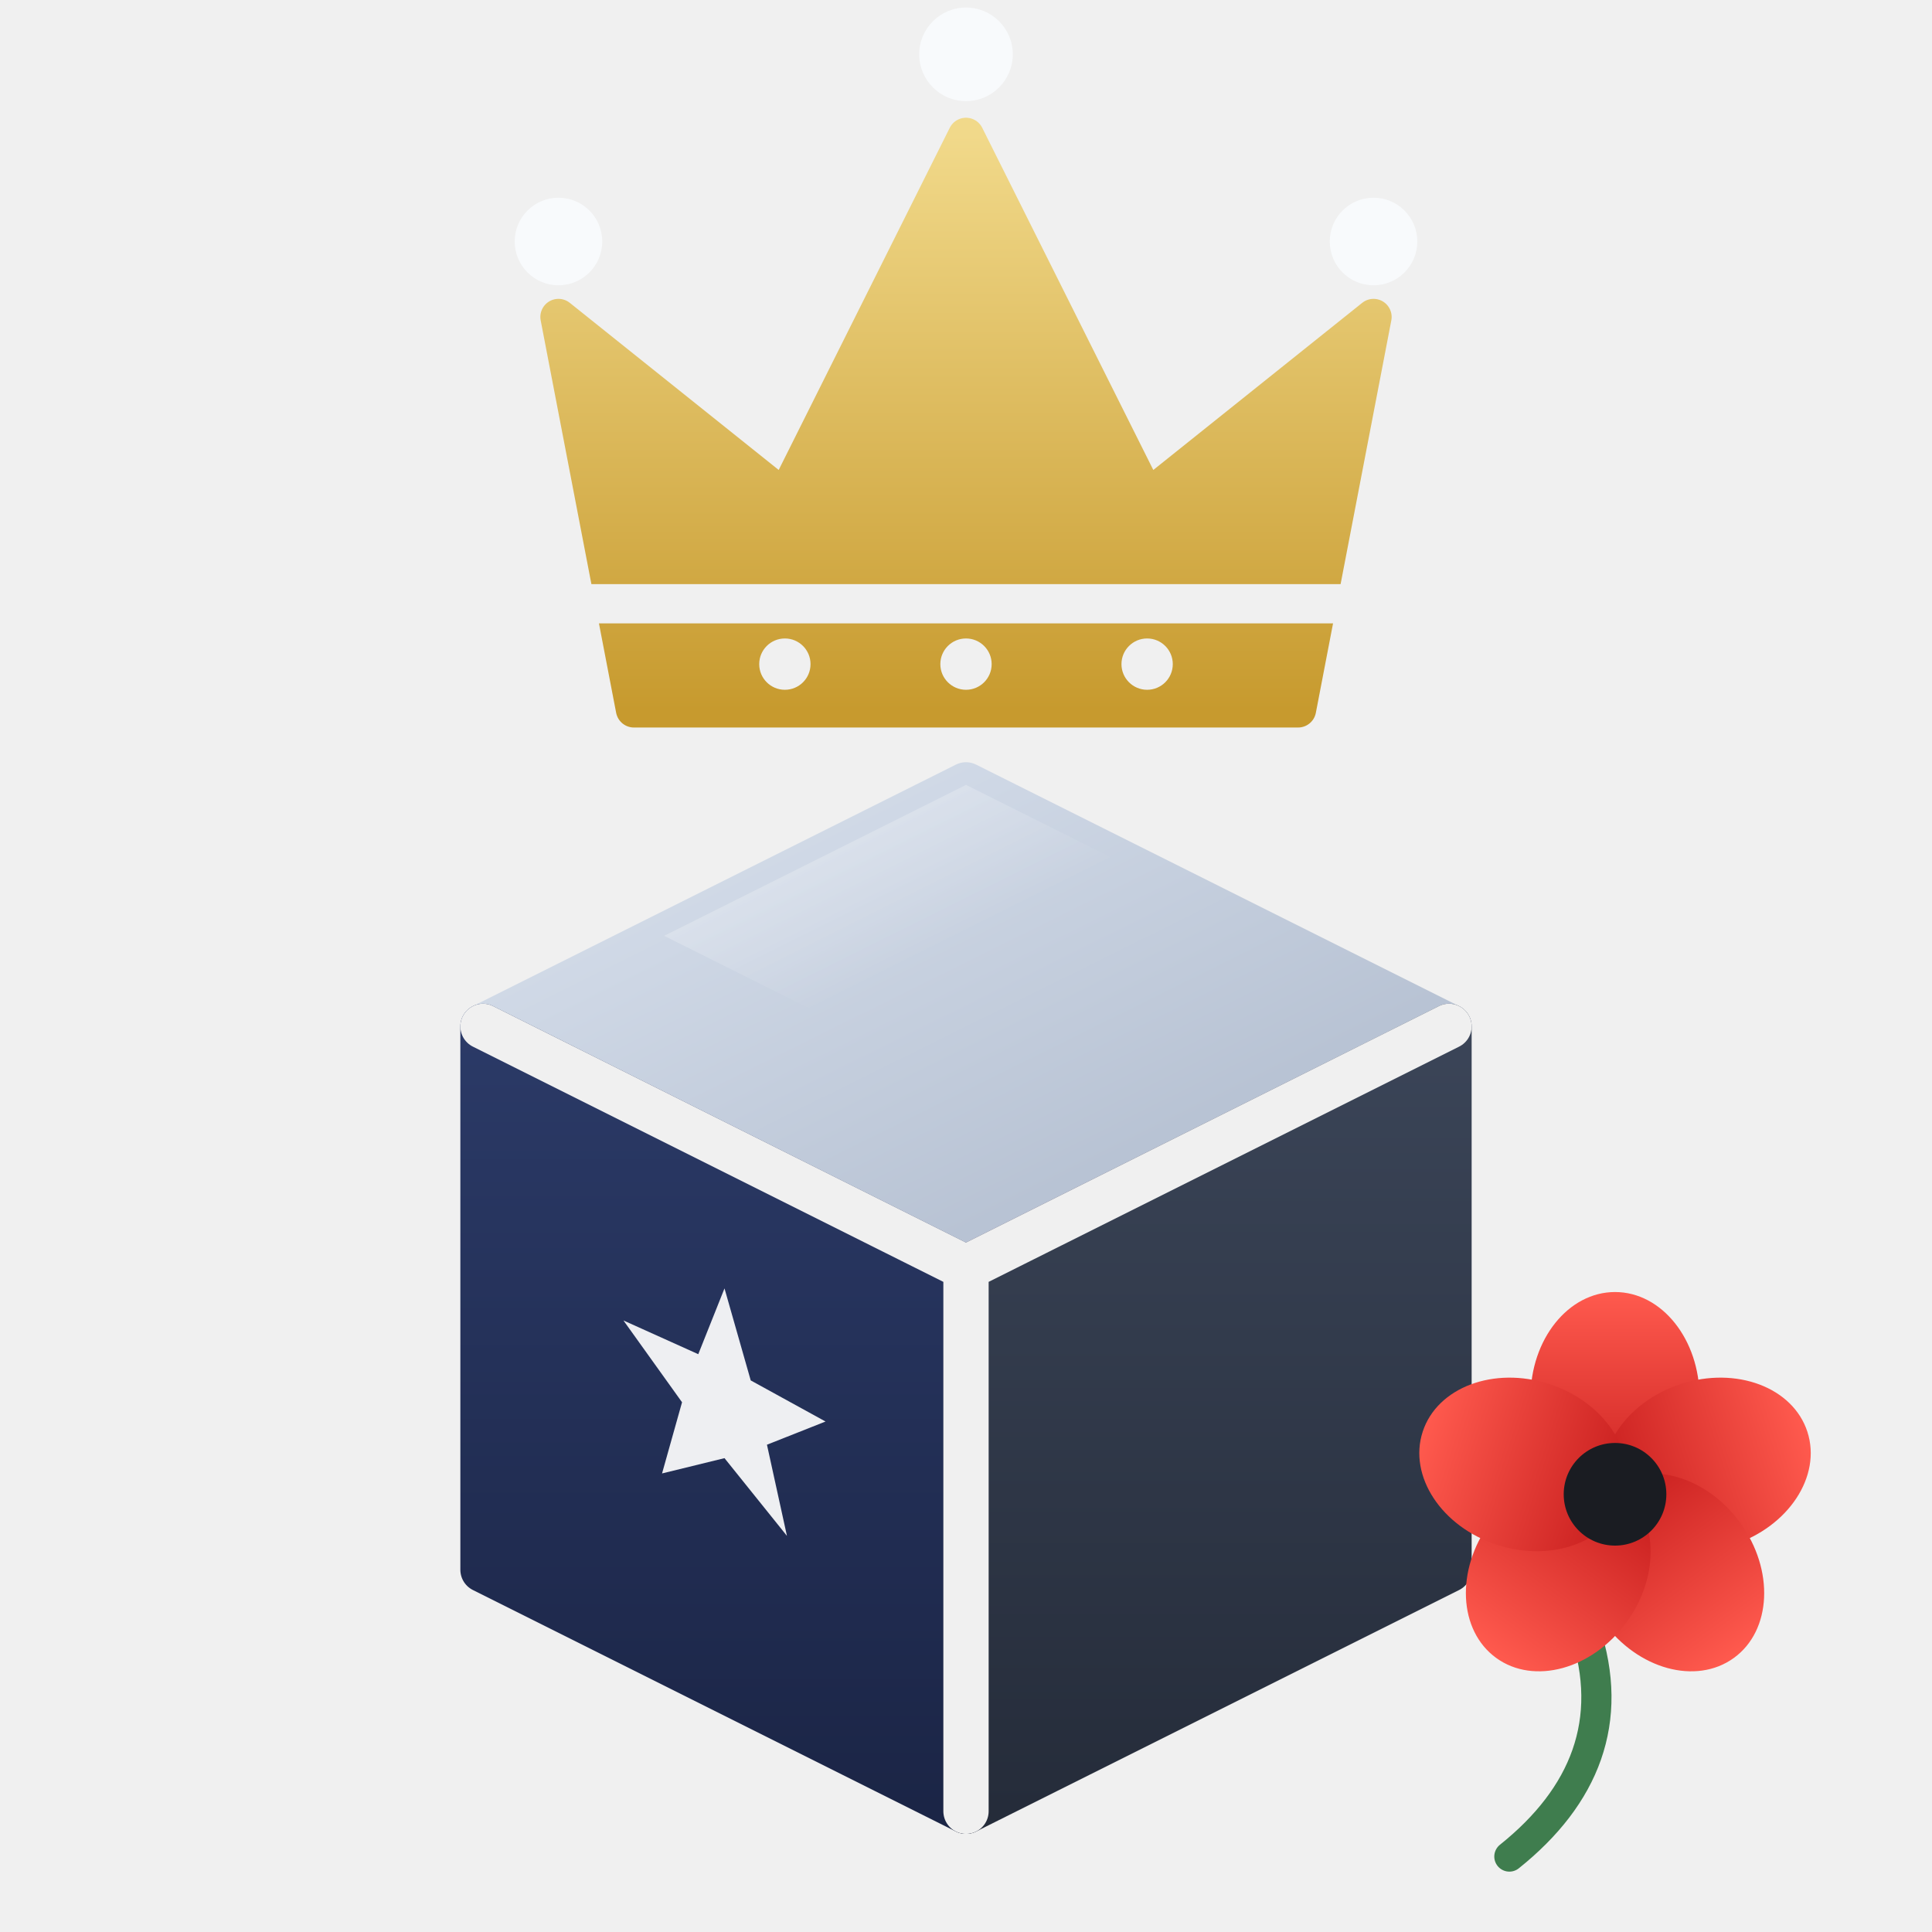
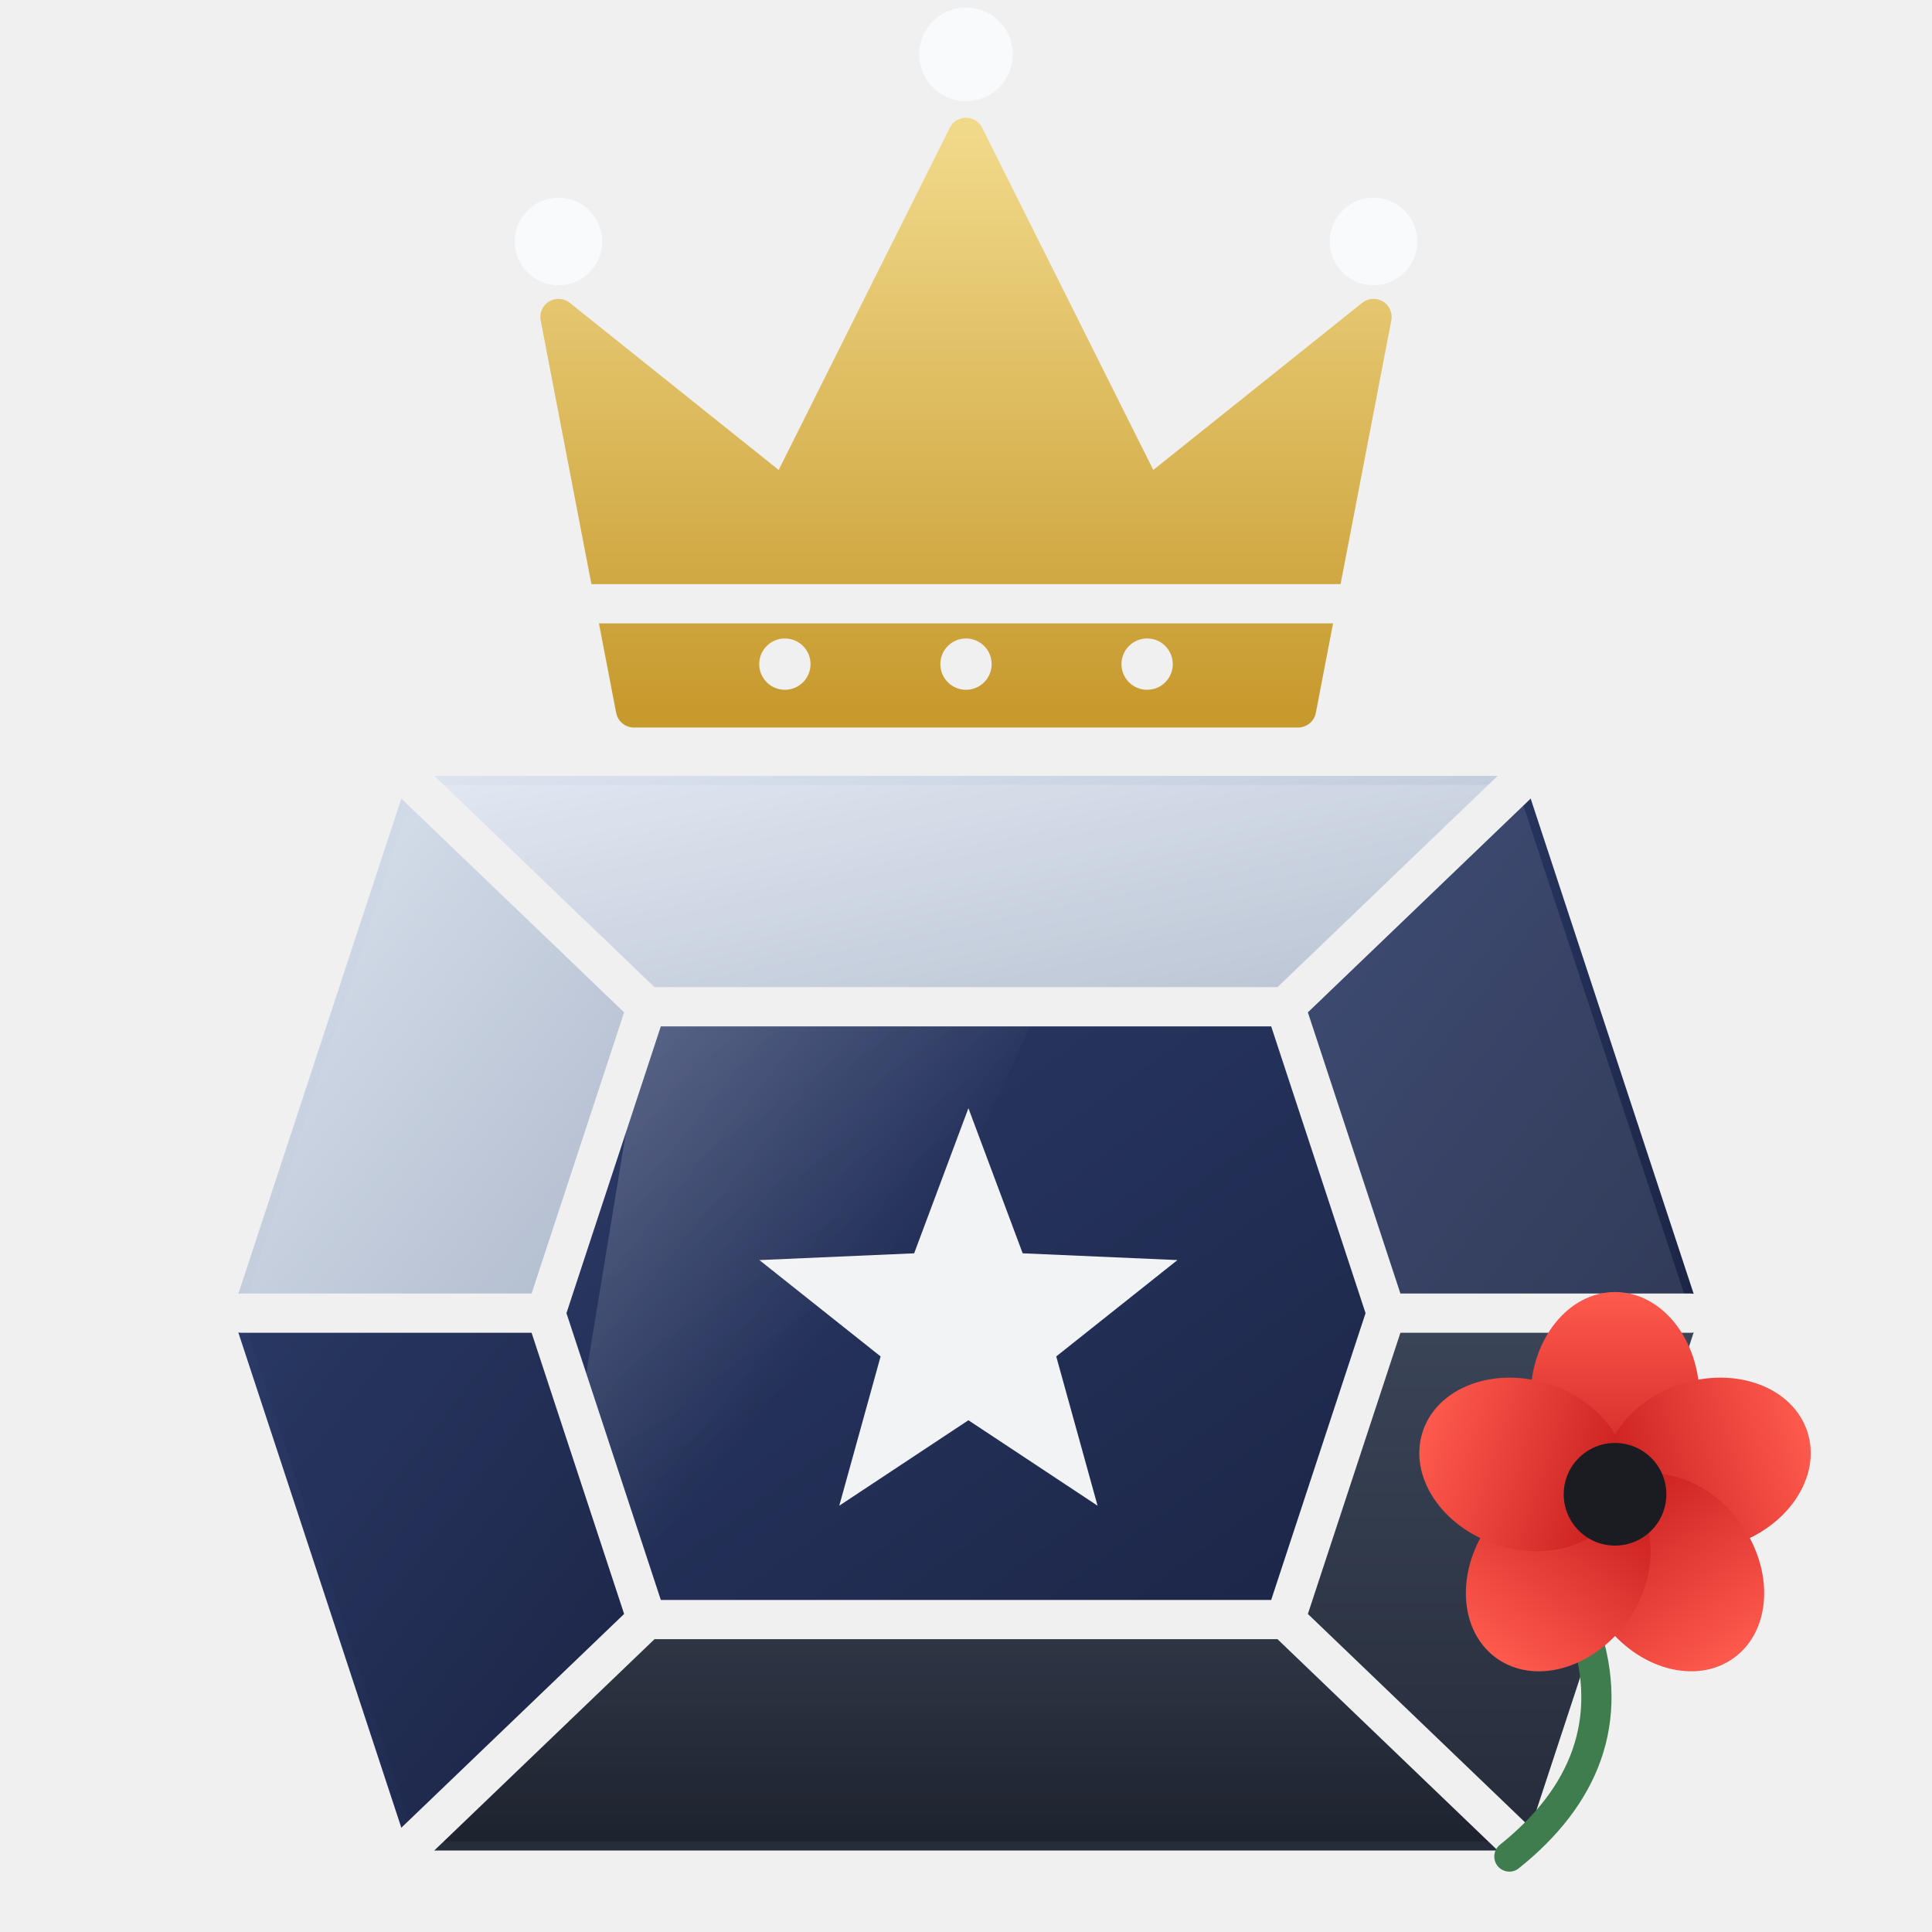
<svg xmlns="http://www.w3.org/2000/svg" viewBox="0 0 128 128" width="128" height="128" role="img" aria-label="Block Master, Memorial Day">
  <defs>
    <linearGradient id="memorial-top" x1="0" y1="0" x2="1" y2="1">
      <stop offset="0" stop-color="#dbe3ef" />
      <stop offset="1" stop-color="#aab6c9" />
    </linearGradient>
-     <linearGradient id="memorial-left" x1="0" y1="0" x2="0" y2="1">
+     <linearGradient id="memorial-left" x1="0" y1="0" x2="1" y2="1">
      <stop offset="0" stop-color="#2b3a67" />
      <stop offset="1" stop-color="#1b2546" />
    </linearGradient>
    <linearGradient id="memorial-right" x1="0" y1="0" x2="0" y2="1">
      <stop offset="0" stop-color="#3b4558" />
      <stop offset="1" stop-color="#252c3a" />
    </linearGradient>
    <linearGradient id="memorial-crown" x1="0" y1="0" x2="0" y2="1">
      <stop offset="0" stop-color="#f1d98a" />
      <stop offset="1" stop-color="#c79a2e" />
    </linearGradient>
+     <linearGradient id="memorial-table" x1="0" y1="0" x2="1" y2="1">
+       <stop offset="0" stop-color="#2b3a67" />
+       <stop offset="1" stop-color="#1b2546" />
+     </linearGradient>
    <linearGradient id="memorial-sheen" x1="0" y1="0" x2="1" y2="1">
-       <stop offset="0" stop-color="#ffffff" stop-opacity="0.45" />
-       <stop offset="0.5" stop-color="#ffffff" stop-opacity="0" />
+       <stop offset="0" stop-color="#ffffff" stop-opacity="0.5" />
+       <stop offset="0.55" stop-color="#ffffff" stop-opacity="0" />
    </linearGradient>
-     <mask id="memorial-cube" maskUnits="userSpaceOnUse" x="0" y="0" width="128" height="128">
+     <clipPath id="memorial-tablec">
+       <path d="M42.84,66.7 L85.16,66.7 L91.84,87 L85.16,107.3 L42.84,107.3 L36.16,87 Z" />
+     </clipPath>
+     <clipPath id="memorial-gemc">
+       <path d="M27.52,52 L100.48,52 L112,87 L100.48,122 L27.52,122 L16,87 Z" />
+     </clipPath>
+     <mask id="memorial-gem" maskUnits="userSpaceOnUse" x="0" y="0" width="128" height="128">
      <rect width="128" height="128" fill="white" />
-       <path d="M32,68 L64,84 L96,68 M64,84 L64,120" stroke="black" stroke-width="3" stroke-linecap="round" stroke-linejoin="round" fill="none" />
+       <path d="M27.52,52 L42.84,66.7 M100.48,52 L85.16,66.7 M112,87 L91.84,87 M100.48,122 L85.16,107.3 M27.52,122 L42.84,107.3 M16,87 L36.16,87 M42.84,66.7 L85.16,66.7 L91.84,87 L85.16,107.3 L42.84,107.3 L36.16,87 Z" stroke="black" stroke-width="2.6" stroke-linecap="round" stroke-linejoin="round" fill="none" />
+       <g clip-path="url(#memorial-tablec)" />
    </mask>
    <mask id="memorial-crownm" maskUnits="userSpaceOnUse" x="0" y="0" width="128" height="128">
      <rect width="128" height="128" fill="white" />
      <path d="M38,40 L90,40" stroke="black" stroke-width="2.6" />
      <circle cx="52" cy="44" r="1.7" fill="black" />
      <circle cx="64" cy="44" r="1.7" fill="black" />
      <circle cx="76" cy="44" r="1.7" fill="black" />
    </mask>
    <linearGradient id="memorial-poppy" x1="0" y1="0" x2="0" y2="1">
      <stop offset="0" stop-color="#ff5a4e" />
      <stop offset="1" stop-color="#c81e1e" />
    </linearGradient>
  </defs>
-   <g mask="url(#memorial-cube)" stroke-linejoin="round">
-     <path d="M32,68 L64,52 L96,68 L64,84 Z" fill="url(#memorial-top)" stroke="url(#memorial-top)" stroke-width="3" />
-     <path d="M32,68 L64,84 L64,120 L32,104 Z" fill="url(#memorial-left)" stroke="url(#memorial-left)" stroke-width="3" />
-     <path d="M64,84 L96,68 L96,104 L64,120 Z" fill="url(#memorial-right)" stroke="url(#memorial-right)" stroke-width="3" />
-     <g transform="matrix(0.32 0.16 0 0.36 32 68)">
-       <polygon points="50,26 55.43,40.52 70.92,41.2 58.79,50.86 62.93,65.8 50,57.24 37.07,65.8 41.21,50.86 29.08,41.2 44.57,40.52" fill="#ffffff" opacity="0.92" />
+   <g mask="url(#memorial-gem)" stroke-linejoin="round">
+     <path d="M27.52,52 L100.48,52 L85.16,66.7 L42.84,66.7 Z" fill="url(#memorial-top)" stroke="url(#memorial-top)" stroke-width="1.2" />
+     <path d="M27.52,52 L100.48,52 L85.16,66.7 L42.84,66.7 Z" fill="#ffffff" opacity="0.16" />
+     <path d="M16,87 L27.52,52 L42.84,66.7 L36.16,87 Z" fill="url(#memorial-top)" stroke="url(#memorial-top)" stroke-width="1.2" />
+     <path d="M16,87 L27.52,52 L42.84,66.7 L36.16,87 Z" fill="#ffffff" opacity="0.04" />
+     <path d="M100.48,52 L112,87 L91.84,87 L85.16,66.7 Z" fill="url(#memorial-left)" stroke="url(#memorial-left)" stroke-width="1.2" />
+     <path d="M100.48,52 L112,87 L91.84,87 L85.16,66.7 Z" fill="#ffffff" opacity="0.1" />
+     <path d="M27.52,122 L16,87 L36.16,87 L42.84,107.3 Z" fill="url(#memorial-left)" stroke="url(#memorial-left)" stroke-width="1.2" />
+     <path d="M27.52,122 L16,87 L36.16,87 L42.84,107.3 Z" fill="#000000" opacity="0.04" />
+     <path d="M112,87 L100.48,122 L85.16,107.3 L91.84,87 Z" fill="url(#memorial-right)" stroke="url(#memorial-right)" stroke-width="1.2" />
+     <path d="M100.48,122 L27.52,122 L42.84,107.3 L85.16,107.3 Z" fill="url(#memorial-right)" stroke="url(#memorial-right)" stroke-width="1.2" />
+     <path d="M100.48,122 L27.52,122 L42.84,107.3 L85.16,107.3 Z" fill="#000000" opacity="0.2" />
+     <g clip-path="url(#memorial-gemc)" />
+     <path d="M42.84,66.7 L85.16,66.7 L91.84,87 L85.16,107.3 L42.84,107.3 L36.16,87 Z" fill="url(#memorial-table)" />
+     <g clip-path="url(#memorial-tablec)">
+       <g transform="matrix(0.56 0 0 0.56 36.16 66.7)">
+         <polygon points="50,12 56.42,29.17 74.73,29.97 60.39,41.37 65.28,59.03 50,48.92 34.72,59.03 39.61,41.37 25.27,29.97 43.58,29.17" fill="#ffffff" opacity="0.94" />
+       </g>
+       <path d="M42.84,66.7 L68.84,66.7 L50.16,107.3 L36.16,107.3 Z" fill="url(#memorial-sheen)" opacity="0.55" />
    </g>
-     <path d="M44,62 L64,52 L84,62 L64,72 Z" fill="url(#memorial-sheen)" />
  </g>
  <g mask="url(#memorial-crownm)" stroke-linejoin="round">
    <path d="M42,47 L37,21 L52,33 L64,9 L76,33 L91,21 L86,47 Z" fill="url(#memorial-crown)" stroke="url(#memorial-crown)" stroke-width="2.4" />
  </g>
  <circle cx="37" cy="16" r="2.9" fill="#f8fafc" />
  <circle cx="64" cy="3.6" r="3.1" fill="#f8fafc" />
  <circle cx="91" cy="16" r="2.9" fill="#f8fafc" />
  <g transform="translate(107 99)">
    <path d="M-2,9 C0,15 -2,20 -7,24" stroke="#3f7d4e" stroke-width="2" fill="none" stroke-linecap="round" />
    <ellipse cx="0" cy="-6.4" rx="5.6" ry="7" fill="url(#memorial-poppy)" transform="rotate(0)" />
    <ellipse cx="0" cy="-6.4" rx="5.6" ry="7" fill="url(#memorial-poppy)" transform="rotate(72)" />
    <ellipse cx="0" cy="-6.4" rx="5.6" ry="7" fill="url(#memorial-poppy)" transform="rotate(144)" />
    <ellipse cx="0" cy="-6.4" rx="5.6" ry="7" fill="url(#memorial-poppy)" transform="rotate(216)" />
    <ellipse cx="0" cy="-6.4" rx="5.6" ry="7" fill="url(#memorial-poppy)" transform="rotate(288)" />
    <circle r="3.4" fill="#1a1c22" />
  </g>
</svg>
